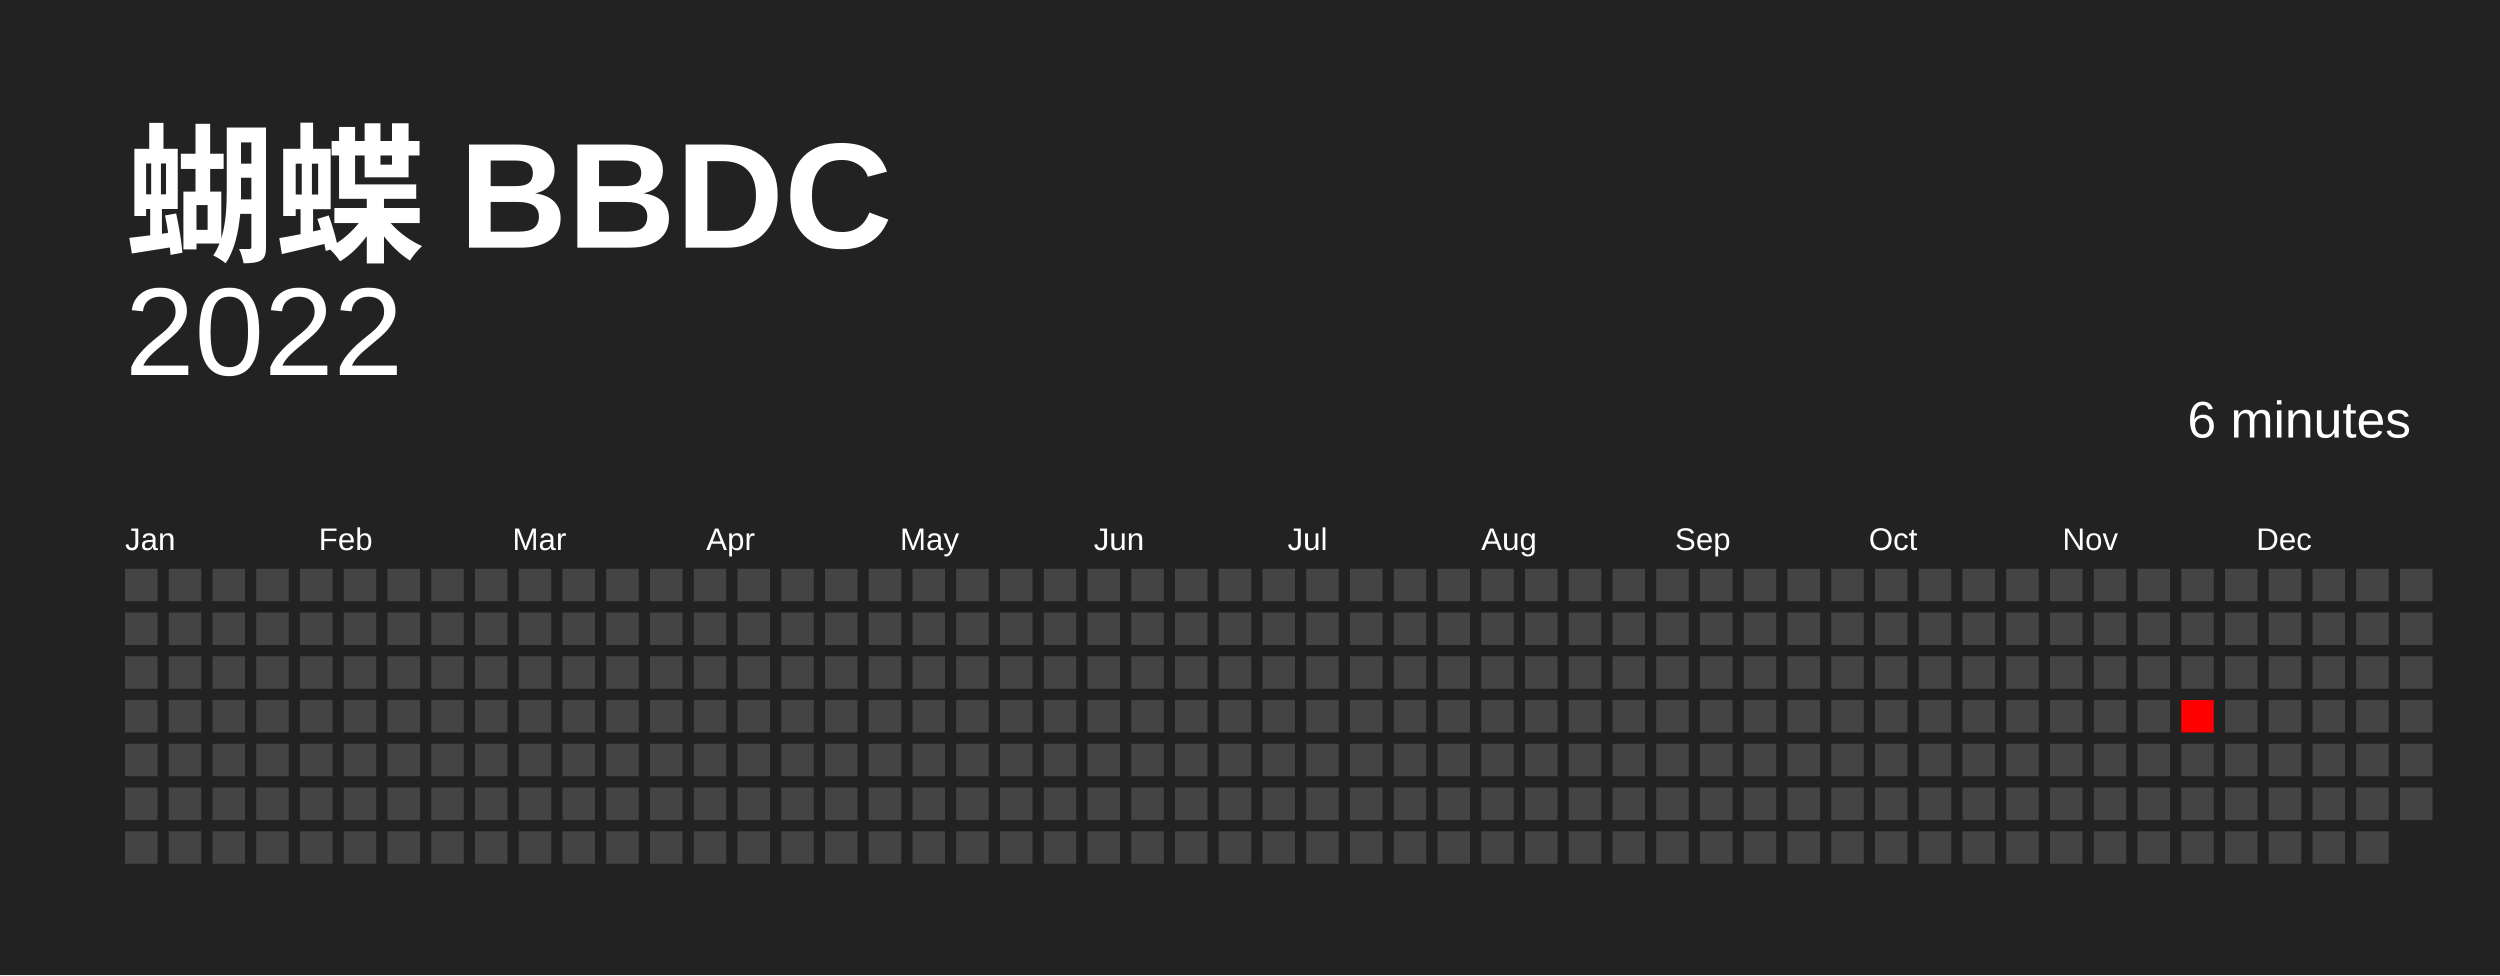
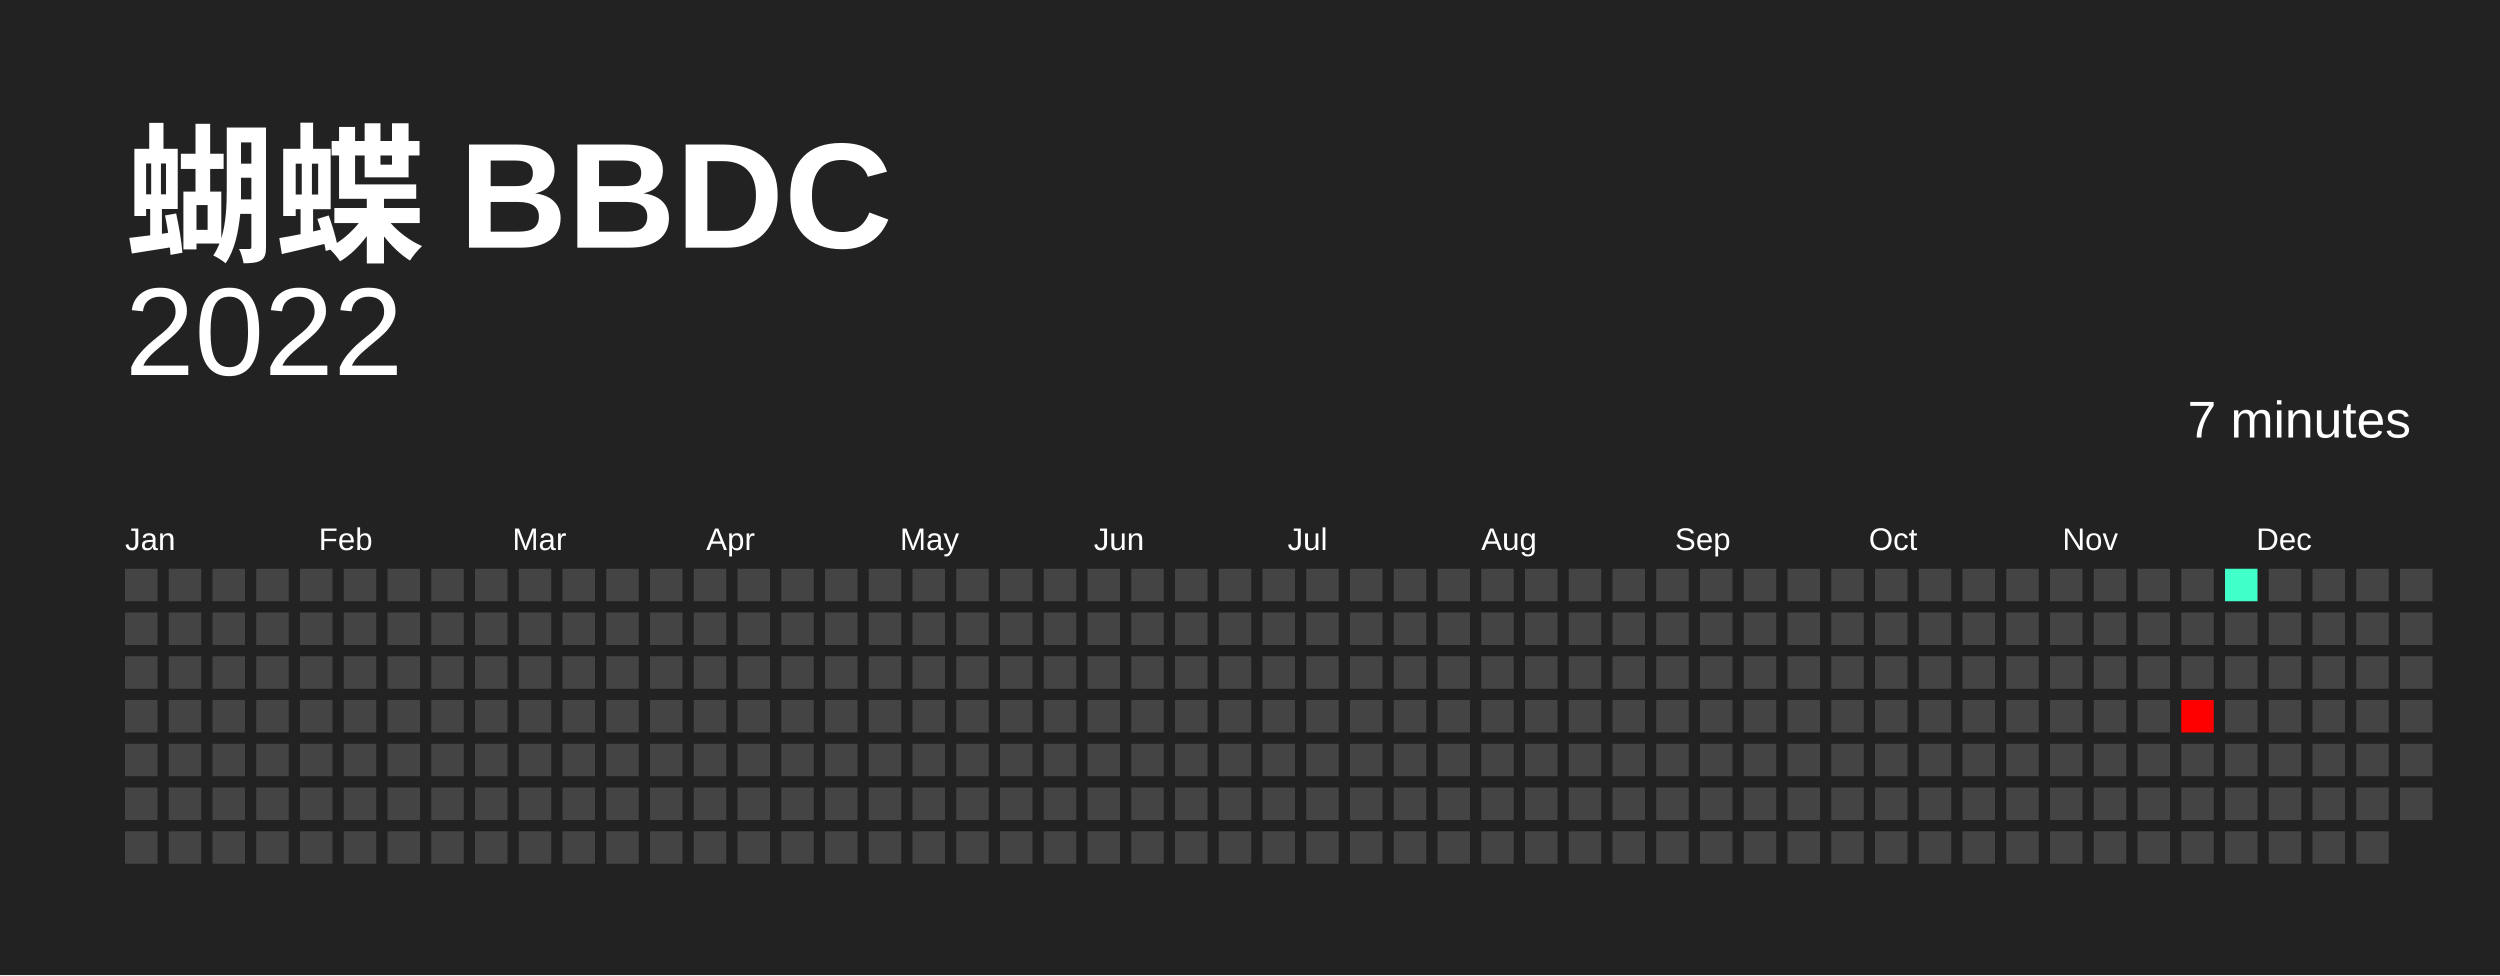
<svg xmlns="http://www.w3.org/2000/svg" baseProfile="full" height="78mm" version="1.1" viewBox="0,0,200,78" width="200mm">
  <defs />
  <rect fill="#222222" height="78" width="200" x="0" y="0" />
  <text fill="#FFFFFF" style="font-size:12px; font-family:Arial; font-weight:bold;" x="10" y="20">蝴蝶 BBDC</text>
  <text alignment-baseline="hanging" fill="#FFFFFF" style="font-size:10.0px; font-family:Arial;" x="10" y="30">2022</text>
-   <text alignment-baseline="hanging" fill="#FFFFFF" style="font-size:4.125px; font-family:Arial;" x="175" y="35">6 minutes</text>
+   <text alignment-baseline="hanging" fill="#FFFFFF" style="font-size:4.125px; font-family:Arial;" x="175" y="35">7 minutes</text>
  <text fill="#FFFFFF" style="font-size:2.5px; font-family:Arial" x="10.0" y="44">Jan</text>
  <text fill="#FFFFFF" style="font-size:2.5px; font-family:Arial" x="25.5" y="44">Feb</text>
  <text fill="#FFFFFF" style="font-size:2.5px; font-family:Arial" x="41.0" y="44">Mar</text>
  <text fill="#FFFFFF" style="font-size:2.5px; font-family:Arial" x="56.5" y="44">Apr</text>
  <text fill="#FFFFFF" style="font-size:2.5px; font-family:Arial" x="72.0" y="44">May</text>
  <text fill="#FFFFFF" style="font-size:2.5px; font-family:Arial" x="87.5" y="44">Jun</text>
  <text fill="#FFFFFF" style="font-size:2.5px; font-family:Arial" x="103.0" y="44">Jul</text>
  <text fill="#FFFFFF" style="font-size:2.5px; font-family:Arial" x="118.5" y="44">Aug</text>
  <text fill="#FFFFFF" style="font-size:2.5px; font-family:Arial" x="134.0" y="44">Sep</text>
  <text fill="#FFFFFF" style="font-size:2.5px; font-family:Arial" x="149.5" y="44">Oct</text>
  <text fill="#FFFFFF" style="font-size:2.5px; font-family:Arial" x="165.0" y="44">Nov</text>
  <text fill="#FFFFFF" style="font-size:2.5px; font-family:Arial" x="180.5" y="44">Dec</text>
  <rect fill="#444444" height="2.6" width="2.6" x="10.0" y="45.5" />
  <rect fill="#444444" height="2.6" width="2.6" x="10.0" y="49.0" />
  <rect fill="#444444" height="2.6" width="2.6" x="10.0" y="52.5" />
  <rect fill="#444444" height="2.6" width="2.6" x="10.0" y="56.0" />
  <rect fill="#444444" height="2.6" width="2.6" x="10.0" y="59.5" />
  <rect fill="#444444" height="2.6" width="2.6" x="10.0" y="63.0" />
  <rect fill="#444444" height="2.6" width="2.6" x="10.0" y="66.5" />
  <rect fill="#444444" height="2.6" width="2.6" x="13.5" y="45.5" />
  <rect fill="#444444" height="2.6" width="2.6" x="13.5" y="49.0" />
  <rect fill="#444444" height="2.6" width="2.6" x="13.5" y="52.5" />
  <rect fill="#444444" height="2.6" width="2.6" x="13.5" y="56.0" />
  <rect fill="#444444" height="2.6" width="2.6" x="13.5" y="59.5" />
  <rect fill="#444444" height="2.6" width="2.6" x="13.5" y="63.0" />
  <rect fill="#444444" height="2.6" width="2.6" x="13.5" y="66.5" />
  <rect fill="#444444" height="2.6" width="2.6" x="17.0" y="45.5" />
  <rect fill="#444444" height="2.6" width="2.6" x="17.0" y="49.0" />
  <rect fill="#444444" height="2.6" width="2.6" x="17.0" y="52.5" />
  <rect fill="#444444" height="2.6" width="2.6" x="17.0" y="56.0" />
  <rect fill="#444444" height="2.6" width="2.6" x="17.0" y="59.5" />
  <rect fill="#444444" height="2.6" width="2.6" x="17.0" y="63.0" />
  <rect fill="#444444" height="2.6" width="2.6" x="17.0" y="66.5" />
  <rect fill="#444444" height="2.6" width="2.6" x="20.5" y="45.5" />
  <rect fill="#444444" height="2.6" width="2.6" x="20.5" y="49.0" />
  <rect fill="#444444" height="2.6" width="2.6" x="20.5" y="52.5" />
  <rect fill="#444444" height="2.6" width="2.6" x="20.5" y="56.0" />
  <rect fill="#444444" height="2.6" width="2.6" x="20.5" y="59.5" />
  <rect fill="#444444" height="2.6" width="2.6" x="20.5" y="63.0" />
  <rect fill="#444444" height="2.6" width="2.6" x="20.5" y="66.5" />
  <rect fill="#444444" height="2.6" width="2.6" x="24.0" y="45.5" />
  <rect fill="#444444" height="2.6" width="2.6" x="24.0" y="49.0" />
  <rect fill="#444444" height="2.6" width="2.6" x="24.0" y="52.5" />
  <rect fill="#444444" height="2.6" width="2.6" x="24.0" y="56.0" />
  <rect fill="#444444" height="2.6" width="2.6" x="24.0" y="59.5" />
  <rect fill="#444444" height="2.6" width="2.6" x="24.0" y="63.0" />
  <rect fill="#444444" height="2.6" width="2.6" x="24.0" y="66.5" />
  <rect fill="#444444" height="2.6" width="2.6" x="27.5" y="45.5" />
  <rect fill="#444444" height="2.6" width="2.6" x="27.5" y="49.0" />
  <rect fill="#444444" height="2.6" width="2.6" x="27.5" y="52.5" />
  <rect fill="#444444" height="2.6" width="2.6" x="27.5" y="56.0" />
  <rect fill="#444444" height="2.6" width="2.6" x="27.5" y="59.5" />
  <rect fill="#444444" height="2.6" width="2.6" x="27.5" y="63.0" />
  <rect fill="#444444" height="2.6" width="2.6" x="27.5" y="66.5" />
  <rect fill="#444444" height="2.6" width="2.6" x="31.0" y="45.5" />
  <rect fill="#444444" height="2.6" width="2.6" x="31.0" y="49.0" />
  <rect fill="#444444" height="2.6" width="2.6" x="31.0" y="52.5" />
  <rect fill="#444444" height="2.6" width="2.6" x="31.0" y="56.0" />
  <rect fill="#444444" height="2.6" width="2.6" x="31.0" y="59.5" />
  <rect fill="#444444" height="2.6" width="2.6" x="31.0" y="63.0" />
  <rect fill="#444444" height="2.6" width="2.6" x="31.0" y="66.5" />
  <rect fill="#444444" height="2.6" width="2.6" x="34.5" y="45.5" />
  <rect fill="#444444" height="2.6" width="2.6" x="34.5" y="49.0" />
  <rect fill="#444444" height="2.6" width="2.6" x="34.5" y="52.5" />
  <rect fill="#444444" height="2.6" width="2.6" x="34.5" y="56.0" />
  <rect fill="#444444" height="2.6" width="2.6" x="34.5" y="59.5" />
  <rect fill="#444444" height="2.6" width="2.6" x="34.5" y="63.0" />
  <rect fill="#444444" height="2.6" width="2.6" x="34.5" y="66.5" />
  <rect fill="#444444" height="2.6" width="2.6" x="38.0" y="45.5" />
  <rect fill="#444444" height="2.6" width="2.6" x="38.0" y="49.0" />
  <rect fill="#444444" height="2.6" width="2.6" x="38.0" y="52.5" />
  <rect fill="#444444" height="2.6" width="2.6" x="38.0" y="56.0" />
  <rect fill="#444444" height="2.6" width="2.6" x="38.0" y="59.5" />
  <rect fill="#444444" height="2.6" width="2.6" x="38.0" y="63.0" />
  <rect fill="#444444" height="2.6" width="2.6" x="38.0" y="66.5" />
  <rect fill="#444444" height="2.6" width="2.6" x="41.5" y="45.5" />
  <rect fill="#444444" height="2.6" width="2.6" x="41.5" y="49.0" />
  <rect fill="#444444" height="2.6" width="2.6" x="41.5" y="52.5" />
  <rect fill="#444444" height="2.6" width="2.6" x="41.5" y="56.0" />
  <rect fill="#444444" height="2.6" width="2.6" x="41.5" y="59.5" />
  <rect fill="#444444" height="2.6" width="2.6" x="41.5" y="63.0" />
  <rect fill="#444444" height="2.6" width="2.6" x="41.5" y="66.5" />
  <rect fill="#444444" height="2.6" width="2.6" x="45.0" y="45.5" />
  <rect fill="#444444" height="2.6" width="2.6" x="45.0" y="49.0" />
  <rect fill="#444444" height="2.6" width="2.6" x="45.0" y="52.5" />
  <rect fill="#444444" height="2.6" width="2.6" x="45.0" y="56.0" />
  <rect fill="#444444" height="2.6" width="2.6" x="45.0" y="59.5" />
  <rect fill="#444444" height="2.6" width="2.6" x="45.0" y="63.0" />
  <rect fill="#444444" height="2.6" width="2.6" x="45.0" y="66.5" />
  <rect fill="#444444" height="2.6" width="2.6" x="48.5" y="45.5" />
  <rect fill="#444444" height="2.6" width="2.6" x="48.5" y="49.0" />
  <rect fill="#444444" height="2.6" width="2.6" x="48.5" y="52.5" />
  <rect fill="#444444" height="2.6" width="2.6" x="48.5" y="56.0" />
  <rect fill="#444444" height="2.6" width="2.6" x="48.5" y="59.5" />
  <rect fill="#444444" height="2.6" width="2.6" x="48.5" y="63.0" />
  <rect fill="#444444" height="2.6" width="2.6" x="48.5" y="66.5" />
  <rect fill="#444444" height="2.6" width="2.6" x="52.0" y="45.5" />
  <rect fill="#444444" height="2.6" width="2.6" x="52.0" y="49.0" />
  <rect fill="#444444" height="2.6" width="2.6" x="52.0" y="52.5" />
  <rect fill="#444444" height="2.6" width="2.6" x="52.0" y="56.0" />
  <rect fill="#444444" height="2.6" width="2.6" x="52.0" y="59.5" />
  <rect fill="#444444" height="2.6" width="2.6" x="52.0" y="63.0" />
  <rect fill="#444444" height="2.6" width="2.6" x="52.0" y="66.5" />
  <rect fill="#444444" height="2.6" width="2.6" x="55.5" y="45.5" />
  <rect fill="#444444" height="2.6" width="2.6" x="55.5" y="49.0" />
  <rect fill="#444444" height="2.6" width="2.6" x="55.5" y="52.5" />
  <rect fill="#444444" height="2.6" width="2.6" x="55.5" y="56.0" />
  <rect fill="#444444" height="2.6" width="2.6" x="55.5" y="59.5" />
  <rect fill="#444444" height="2.6" width="2.6" x="55.5" y="63.0" />
  <rect fill="#444444" height="2.6" width="2.6" x="55.5" y="66.5" />
  <rect fill="#444444" height="2.6" width="2.6" x="59.0" y="45.5" />
  <rect fill="#444444" height="2.6" width="2.6" x="59.0" y="49.0" />
  <rect fill="#444444" height="2.6" width="2.6" x="59.0" y="52.5" />
  <rect fill="#444444" height="2.6" width="2.6" x="59.0" y="56.0" />
  <rect fill="#444444" height="2.6" width="2.6" x="59.0" y="59.5" />
  <rect fill="#444444" height="2.6" width="2.6" x="59.0" y="63.0" />
  <rect fill="#444444" height="2.6" width="2.6" x="59.0" y="66.5" />
  <rect fill="#444444" height="2.6" width="2.6" x="62.5" y="45.5" />
  <rect fill="#444444" height="2.6" width="2.6" x="62.5" y="49.0" />
  <rect fill="#444444" height="2.6" width="2.6" x="62.5" y="52.5" />
  <rect fill="#444444" height="2.6" width="2.6" x="62.5" y="56.0" />
  <rect fill="#444444" height="2.6" width="2.6" x="62.5" y="59.5" />
  <rect fill="#444444" height="2.6" width="2.6" x="62.5" y="63.0" />
  <rect fill="#444444" height="2.6" width="2.6" x="62.5" y="66.5" />
  <rect fill="#444444" height="2.6" width="2.6" x="66.0" y="45.5" />
  <rect fill="#444444" height="2.6" width="2.6" x="66.0" y="49.0" />
  <rect fill="#444444" height="2.6" width="2.6" x="66.0" y="52.5" />
  <rect fill="#444444" height="2.6" width="2.6" x="66.0" y="56.0" />
  <rect fill="#444444" height="2.6" width="2.6" x="66.0" y="59.5" />
  <rect fill="#444444" height="2.6" width="2.6" x="66.0" y="63.0" />
  <rect fill="#444444" height="2.6" width="2.6" x="66.0" y="66.5" />
  <rect fill="#444444" height="2.6" width="2.6" x="69.5" y="45.5" />
  <rect fill="#444444" height="2.6" width="2.6" x="69.5" y="49.0" />
  <rect fill="#444444" height="2.6" width="2.6" x="69.5" y="52.5" />
  <rect fill="#444444" height="2.6" width="2.6" x="69.5" y="56.0" />
  <rect fill="#444444" height="2.6" width="2.6" x="69.5" y="59.5" />
  <rect fill="#444444" height="2.6" width="2.6" x="69.5" y="63.0" />
  <rect fill="#444444" height="2.6" width="2.6" x="69.5" y="66.5" />
  <rect fill="#444444" height="2.6" width="2.6" x="73.0" y="45.5" />
  <rect fill="#444444" height="2.6" width="2.6" x="73.0" y="49.0" />
  <rect fill="#444444" height="2.6" width="2.6" x="73.0" y="52.5" />
  <rect fill="#444444" height="2.6" width="2.6" x="73.0" y="56.0" />
  <rect fill="#444444" height="2.6" width="2.6" x="73.0" y="59.5" />
  <rect fill="#444444" height="2.6" width="2.6" x="73.0" y="63.0" />
  <rect fill="#444444" height="2.6" width="2.6" x="73.0" y="66.5" />
  <rect fill="#444444" height="2.6" width="2.6" x="76.5" y="45.5" />
  <rect fill="#444444" height="2.6" width="2.6" x="76.5" y="49.0" />
  <rect fill="#444444" height="2.6" width="2.6" x="76.5" y="52.5" />
  <rect fill="#444444" height="2.6" width="2.6" x="76.5" y="56.0" />
  <rect fill="#444444" height="2.6" width="2.6" x="76.5" y="59.5" />
  <rect fill="#444444" height="2.6" width="2.6" x="76.5" y="63.0" />
  <rect fill="#444444" height="2.6" width="2.6" x="76.5" y="66.5" />
  <rect fill="#444444" height="2.6" width="2.6" x="80.0" y="45.5" />
  <rect fill="#444444" height="2.6" width="2.6" x="80.0" y="49.0" />
  <rect fill="#444444" height="2.6" width="2.6" x="80.0" y="52.5" />
  <rect fill="#444444" height="2.6" width="2.6" x="80.0" y="56.0" />
  <rect fill="#444444" height="2.6" width="2.6" x="80.0" y="59.5" />
  <rect fill="#444444" height="2.6" width="2.6" x="80.0" y="63.0" />
  <rect fill="#444444" height="2.6" width="2.6" x="80.0" y="66.5" />
  <rect fill="#444444" height="2.6" width="2.6" x="83.5" y="45.5" />
  <rect fill="#444444" height="2.6" width="2.6" x="83.5" y="49.0" />
  <rect fill="#444444" height="2.6" width="2.6" x="83.5" y="52.5" />
  <rect fill="#444444" height="2.6" width="2.6" x="83.5" y="56.0" />
  <rect fill="#444444" height="2.6" width="2.6" x="83.5" y="59.5" />
  <rect fill="#444444" height="2.6" width="2.6" x="83.5" y="63.0" />
  <rect fill="#444444" height="2.6" width="2.6" x="83.5" y="66.5" />
  <rect fill="#444444" height="2.6" width="2.6" x="87.0" y="45.5" />
  <rect fill="#444444" height="2.6" width="2.6" x="87.0" y="49.0" />
  <rect fill="#444444" height="2.6" width="2.6" x="87.0" y="52.5" />
  <rect fill="#444444" height="2.6" width="2.6" x="87.0" y="56.0" />
  <rect fill="#444444" height="2.6" width="2.6" x="87.0" y="59.5" />
  <rect fill="#444444" height="2.6" width="2.6" x="87.0" y="63.0" />
  <rect fill="#444444" height="2.6" width="2.6" x="87.0" y="66.5" />
  <rect fill="#444444" height="2.6" width="2.6" x="90.5" y="45.5" />
  <rect fill="#444444" height="2.6" width="2.6" x="90.5" y="49.0" />
  <rect fill="#444444" height="2.6" width="2.6" x="90.5" y="52.5" />
  <rect fill="#444444" height="2.6" width="2.6" x="90.5" y="56.0" />
  <rect fill="#444444" height="2.6" width="2.6" x="90.5" y="59.5" />
  <rect fill="#444444" height="2.6" width="2.6" x="90.5" y="63.0" />
  <rect fill="#444444" height="2.6" width="2.6" x="90.5" y="66.5" />
  <rect fill="#444444" height="2.6" width="2.6" x="94.0" y="45.5" />
  <rect fill="#444444" height="2.6" width="2.6" x="94.0" y="49.0" />
  <rect fill="#444444" height="2.6" width="2.6" x="94.0" y="52.5" />
  <rect fill="#444444" height="2.6" width="2.6" x="94.0" y="56.0" />
  <rect fill="#444444" height="2.6" width="2.6" x="94.0" y="59.5" />
  <rect fill="#444444" height="2.6" width="2.6" x="94.0" y="63.0" />
  <rect fill="#444444" height="2.6" width="2.6" x="94.0" y="66.5" />
  <rect fill="#444444" height="2.6" width="2.6" x="97.5" y="45.5" />
  <rect fill="#444444" height="2.6" width="2.6" x="97.5" y="49.0" />
  <rect fill="#444444" height="2.6" width="2.6" x="97.5" y="52.5" />
  <rect fill="#444444" height="2.6" width="2.6" x="97.5" y="56.0" />
  <rect fill="#444444" height="2.6" width="2.6" x="97.5" y="59.5" />
  <rect fill="#444444" height="2.6" width="2.6" x="97.5" y="63.0" />
  <rect fill="#444444" height="2.6" width="2.6" x="97.5" y="66.5" />
  <rect fill="#444444" height="2.6" width="2.6" x="101.0" y="45.5" />
  <rect fill="#444444" height="2.6" width="2.6" x="101.0" y="49.0" />
  <rect fill="#444444" height="2.6" width="2.6" x="101.0" y="52.5" />
  <rect fill="#444444" height="2.6" width="2.6" x="101.0" y="56.0" />
  <rect fill="#444444" height="2.6" width="2.6" x="101.0" y="59.5" />
  <rect fill="#444444" height="2.6" width="2.6" x="101.0" y="63.0" />
  <rect fill="#444444" height="2.6" width="2.6" x="101.0" y="66.5" />
  <rect fill="#444444" height="2.6" width="2.6" x="104.5" y="45.5" />
  <rect fill="#444444" height="2.6" width="2.6" x="104.5" y="49.0" />
  <rect fill="#444444" height="2.6" width="2.6" x="104.5" y="52.5" />
  <rect fill="#444444" height="2.6" width="2.6" x="104.5" y="56.0" />
  <rect fill="#444444" height="2.6" width="2.6" x="104.5" y="59.5" />
  <rect fill="#444444" height="2.6" width="2.6" x="104.5" y="63.0" />
  <rect fill="#444444" height="2.6" width="2.6" x="104.5" y="66.5" />
  <rect fill="#444444" height="2.6" width="2.6" x="108.0" y="45.5" />
  <rect fill="#444444" height="2.6" width="2.6" x="108.0" y="49.0" />
  <rect fill="#444444" height="2.6" width="2.6" x="108.0" y="52.5" />
  <rect fill="#444444" height="2.6" width="2.6" x="108.0" y="56.0" />
  <rect fill="#444444" height="2.6" width="2.6" x="108.0" y="59.5" />
  <rect fill="#444444" height="2.6" width="2.6" x="108.0" y="63.0" />
  <rect fill="#444444" height="2.6" width="2.6" x="108.0" y="66.5" />
  <rect fill="#444444" height="2.6" width="2.6" x="111.5" y="45.5" />
  <rect fill="#444444" height="2.6" width="2.6" x="111.5" y="49.0" />
  <rect fill="#444444" height="2.6" width="2.6" x="111.5" y="52.5" />
  <rect fill="#444444" height="2.6" width="2.6" x="111.5" y="56.0" />
  <rect fill="#444444" height="2.6" width="2.6" x="111.5" y="59.5" />
  <rect fill="#444444" height="2.6" width="2.6" x="111.5" y="63.0" />
  <rect fill="#444444" height="2.6" width="2.6" x="111.5" y="66.5" />
  <rect fill="#444444" height="2.6" width="2.6" x="115.0" y="45.5" />
  <rect fill="#444444" height="2.6" width="2.6" x="115.0" y="49.0" />
  <rect fill="#444444" height="2.6" width="2.6" x="115.0" y="52.5" />
  <rect fill="#444444" height="2.6" width="2.6" x="115.0" y="56.0" />
  <rect fill="#444444" height="2.6" width="2.6" x="115.0" y="59.5" />
  <rect fill="#444444" height="2.6" width="2.6" x="115.0" y="63.0" />
  <rect fill="#444444" height="2.6" width="2.6" x="115.0" y="66.5" />
  <rect fill="#444444" height="2.6" width="2.6" x="118.5" y="45.5" />
  <rect fill="#444444" height="2.6" width="2.6" x="118.5" y="49.0" />
  <rect fill="#444444" height="2.6" width="2.6" x="118.5" y="52.5" />
  <rect fill="#444444" height="2.6" width="2.6" x="118.5" y="56.0" />
  <rect fill="#444444" height="2.6" width="2.6" x="118.5" y="59.5" />
  <rect fill="#444444" height="2.6" width="2.6" x="118.5" y="63.0" />
  <rect fill="#444444" height="2.6" width="2.6" x="118.5" y="66.5" />
  <rect fill="#444444" height="2.6" width="2.6" x="122.0" y="45.5" />
  <rect fill="#444444" height="2.6" width="2.6" x="122.0" y="49.0" />
  <rect fill="#444444" height="2.6" width="2.6" x="122.0" y="52.5" />
  <rect fill="#444444" height="2.6" width="2.6" x="122.0" y="56.0" />
  <rect fill="#444444" height="2.6" width="2.6" x="122.0" y="59.5" />
  <rect fill="#444444" height="2.6" width="2.6" x="122.0" y="63.0" />
  <rect fill="#444444" height="2.6" width="2.6" x="122.0" y="66.5" />
  <rect fill="#444444" height="2.6" width="2.6" x="125.5" y="45.5" />
  <rect fill="#444444" height="2.6" width="2.6" x="125.5" y="49.0" />
  <rect fill="#444444" height="2.6" width="2.6" x="125.5" y="52.5" />
  <rect fill="#444444" height="2.6" width="2.6" x="125.5" y="56.0" />
  <rect fill="#444444" height="2.6" width="2.6" x="125.5" y="59.5" />
  <rect fill="#444444" height="2.6" width="2.6" x="125.5" y="63.0" />
  <rect fill="#444444" height="2.6" width="2.6" x="125.5" y="66.5" />
  <rect fill="#444444" height="2.6" width="2.6" x="129.0" y="45.5" />
  <rect fill="#444444" height="2.6" width="2.6" x="129.0" y="49.0" />
  <rect fill="#444444" height="2.6" width="2.6" x="129.0" y="52.5" />
  <rect fill="#444444" height="2.6" width="2.6" x="129.0" y="56.0" />
  <rect fill="#444444" height="2.6" width="2.6" x="129.0" y="59.5" />
  <rect fill="#444444" height="2.6" width="2.6" x="129.0" y="63.0" />
  <rect fill="#444444" height="2.6" width="2.6" x="129.0" y="66.5" />
  <rect fill="#444444" height="2.6" width="2.6" x="132.5" y="45.5" />
  <rect fill="#444444" height="2.6" width="2.6" x="132.5" y="49.0" />
  <rect fill="#444444" height="2.6" width="2.6" x="132.5" y="52.5" />
  <rect fill="#444444" height="2.6" width="2.6" x="132.5" y="56.0" />
  <rect fill="#444444" height="2.6" width="2.6" x="132.5" y="59.5" />
  <rect fill="#444444" height="2.6" width="2.6" x="132.5" y="63.0" />
  <rect fill="#444444" height="2.6" width="2.6" x="132.5" y="66.5" />
  <rect fill="#444444" height="2.6" width="2.6" x="136.0" y="45.5" />
  <rect fill="#444444" height="2.6" width="2.6" x="136.0" y="49.0" />
  <rect fill="#444444" height="2.6" width="2.6" x="136.0" y="52.5" />
  <rect fill="#444444" height="2.6" width="2.6" x="136.0" y="56.0" />
  <rect fill="#444444" height="2.6" width="2.6" x="136.0" y="59.5" />
  <rect fill="#444444" height="2.6" width="2.6" x="136.0" y="63.0" />
  <rect fill="#444444" height="2.6" width="2.6" x="136.0" y="66.5" />
  <rect fill="#444444" height="2.6" width="2.6" x="139.5" y="45.5" />
  <rect fill="#444444" height="2.6" width="2.6" x="139.5" y="49.0" />
  <rect fill="#444444" height="2.6" width="2.6" x="139.5" y="52.5" />
  <rect fill="#444444" height="2.6" width="2.6" x="139.5" y="56.0" />
  <rect fill="#444444" height="2.6" width="2.6" x="139.5" y="59.5" />
  <rect fill="#444444" height="2.6" width="2.6" x="139.5" y="63.0" />
  <rect fill="#444444" height="2.6" width="2.6" x="139.5" y="66.5" />
  <rect fill="#444444" height="2.6" width="2.6" x="143.0" y="45.5" />
  <rect fill="#444444" height="2.6" width="2.6" x="143.0" y="49.0" />
  <rect fill="#444444" height="2.6" width="2.6" x="143.0" y="52.5" />
  <rect fill="#444444" height="2.6" width="2.6" x="143.0" y="56.0" />
  <rect fill="#444444" height="2.6" width="2.6" x="143.0" y="59.5" />
  <rect fill="#444444" height="2.6" width="2.6" x="143.0" y="63.0" />
  <rect fill="#444444" height="2.6" width="2.6" x="143.0" y="66.5" />
  <rect fill="#444444" height="2.6" width="2.6" x="146.5" y="45.5" />
  <rect fill="#444444" height="2.6" width="2.6" x="146.5" y="49.0" />
  <rect fill="#444444" height="2.6" width="2.6" x="146.5" y="52.5" />
  <rect fill="#444444" height="2.6" width="2.6" x="146.5" y="56.0" />
  <rect fill="#444444" height="2.6" width="2.6" x="146.5" y="59.5" />
  <rect fill="#444444" height="2.6" width="2.6" x="146.5" y="63.0" />
  <rect fill="#444444" height="2.6" width="2.6" x="146.5" y="66.5" />
  <rect fill="#444444" height="2.6" width="2.6" x="150.0" y="45.5" />
  <rect fill="#444444" height="2.6" width="2.6" x="150.0" y="49.0" />
  <rect fill="#444444" height="2.6" width="2.6" x="150.0" y="52.5" />
  <rect fill="#444444" height="2.6" width="2.6" x="150.0" y="56.0" />
  <rect fill="#444444" height="2.6" width="2.6" x="150.0" y="59.5" />
  <rect fill="#444444" height="2.6" width="2.6" x="150.0" y="63.0" />
  <rect fill="#444444" height="2.6" width="2.6" x="150.0" y="66.5" />
  <rect fill="#444444" height="2.6" width="2.6" x="153.5" y="45.5" />
  <rect fill="#444444" height="2.6" width="2.6" x="153.5" y="49.0" />
  <rect fill="#444444" height="2.6" width="2.6" x="153.5" y="52.5" />
  <rect fill="#444444" height="2.6" width="2.6" x="153.5" y="56.0" />
  <rect fill="#444444" height="2.6" width="2.6" x="153.5" y="59.5" />
  <rect fill="#444444" height="2.6" width="2.6" x="153.5" y="63.0" />
  <rect fill="#444444" height="2.6" width="2.6" x="153.5" y="66.5" />
  <rect fill="#444444" height="2.6" width="2.6" x="157.0" y="45.5" />
  <rect fill="#444444" height="2.6" width="2.6" x="157.0" y="49.0" />
  <rect fill="#444444" height="2.6" width="2.6" x="157.0" y="52.5" />
  <rect fill="#444444" height="2.6" width="2.6" x="157.0" y="56.0" />
  <rect fill="#444444" height="2.6" width="2.6" x="157.0" y="59.5" />
  <rect fill="#444444" height="2.6" width="2.6" x="157.0" y="63.0" />
  <rect fill="#444444" height="2.6" width="2.6" x="157.0" y="66.5" />
  <rect fill="#444444" height="2.6" width="2.6" x="160.5" y="45.5" />
  <rect fill="#444444" height="2.6" width="2.6" x="160.5" y="49.0" />
  <rect fill="#444444" height="2.6" width="2.6" x="160.5" y="52.5" />
  <rect fill="#444444" height="2.6" width="2.6" x="160.5" y="56.0" />
  <rect fill="#444444" height="2.6" width="2.6" x="160.5" y="59.5" />
  <rect fill="#444444" height="2.6" width="2.6" x="160.5" y="63.0" />
  <rect fill="#444444" height="2.6" width="2.6" x="160.5" y="66.5" />
  <rect fill="#444444" height="2.6" width="2.6" x="164.0" y="45.5" />
  <rect fill="#444444" height="2.6" width="2.6" x="164.0" y="49.0" />
  <rect fill="#444444" height="2.6" width="2.6" x="164.0" y="52.5" />
  <rect fill="#444444" height="2.6" width="2.6" x="164.0" y="56.0" />
  <rect fill="#444444" height="2.6" width="2.6" x="164.0" y="59.5" />
  <rect fill="#444444" height="2.6" width="2.6" x="164.0" y="63.0" />
  <rect fill="#444444" height="2.6" width="2.6" x="164.0" y="66.5" />
  <rect fill="#444444" height="2.6" width="2.6" x="167.5" y="45.5" />
  <rect fill="#444444" height="2.6" width="2.6" x="167.5" y="49.0" />
  <rect fill="#444444" height="2.6" width="2.6" x="167.5" y="52.5" />
  <rect fill="#444444" height="2.6" width="2.6" x="167.5" y="56.0" />
  <rect fill="#444444" height="2.6" width="2.6" x="167.5" y="59.5" />
  <rect fill="#444444" height="2.6" width="2.6" x="167.5" y="63.0" />
  <rect fill="#444444" height="2.6" width="2.6" x="167.5" y="66.5" />
  <rect fill="#444444" height="2.6" width="2.6" x="171.0" y="45.5" />
  <rect fill="#444444" height="2.6" width="2.6" x="171.0" y="49.0" />
  <rect fill="#444444" height="2.6" width="2.6" x="171.0" y="52.5" />
  <rect fill="#444444" height="2.6" width="2.6" x="171.0" y="56.0" />
  <rect fill="#444444" height="2.6" width="2.6" x="171.0" y="59.5" />
  <rect fill="#444444" height="2.6" width="2.6" x="171.0" y="63.0" />
  <rect fill="#444444" height="2.6" width="2.6" x="171.0" y="66.5" />
  <rect fill="#444444" height="2.6" width="2.6" x="174.5" y="45.5" />
  <rect fill="#444444" height="2.6" width="2.6" x="174.5" y="49.0" />
  <rect fill="#444444" height="2.6" width="2.6" x="174.5" y="52.5" />
-   <rect fill="#ff0000" height="2.6" width="2.6" x="174.5" y="56.0" />
+   <rect fill="red" height="2.6" width="2.6" x="174.5" y="56.0" />
  <rect fill="#444444" height="2.6" width="2.6" x="174.5" y="59.5" />
  <rect fill="#444444" height="2.6" width="2.6" x="174.5" y="63.0" />
  <rect fill="#444444" height="2.6" width="2.6" x="174.5" y="66.5" />
-   <rect fill="#444444" height="2.6" width="2.6" x="178.0" y="45.5" />
+   <rect fill="#40ffc8" height="2.6" width="2.6" x="178.0" y="45.5" />
  <rect fill="#444444" height="2.6" width="2.6" x="178.0" y="49.0" />
  <rect fill="#444444" height="2.6" width="2.6" x="178.0" y="52.5" />
  <rect fill="#444444" height="2.6" width="2.6" x="178.0" y="56.0" />
  <rect fill="#444444" height="2.6" width="2.6" x="178.0" y="59.5" />
  <rect fill="#444444" height="2.6" width="2.6" x="178.0" y="63.0" />
  <rect fill="#444444" height="2.6" width="2.6" x="178.0" y="66.5" />
  <rect fill="#444444" height="2.6" width="2.6" x="181.5" y="45.5" />
  <rect fill="#444444" height="2.6" width="2.6" x="181.5" y="49.0" />
  <rect fill="#444444" height="2.6" width="2.6" x="181.5" y="52.5" />
  <rect fill="#444444" height="2.6" width="2.6" x="181.5" y="56.0" />
  <rect fill="#444444" height="2.6" width="2.6" x="181.5" y="59.5" />
  <rect fill="#444444" height="2.6" width="2.6" x="181.5" y="63.0" />
  <rect fill="#444444" height="2.6" width="2.6" x="181.5" y="66.5" />
  <rect fill="#444444" height="2.6" width="2.6" x="185.0" y="45.5" />
  <rect fill="#444444" height="2.6" width="2.6" x="185.0" y="49.0" />
  <rect fill="#444444" height="2.6" width="2.6" x="185.0" y="52.5" />
  <rect fill="#444444" height="2.6" width="2.6" x="185.0" y="56.0" />
  <rect fill="#444444" height="2.6" width="2.6" x="185.0" y="59.5" />
  <rect fill="#444444" height="2.6" width="2.6" x="185.0" y="63.0" />
  <rect fill="#444444" height="2.6" width="2.6" x="185.0" y="66.5" />
  <rect fill="#444444" height="2.6" width="2.6" x="188.5" y="45.5" />
  <rect fill="#444444" height="2.6" width="2.6" x="188.5" y="49.0" />
  <rect fill="#444444" height="2.6" width="2.6" x="188.5" y="52.5" />
  <rect fill="#444444" height="2.6" width="2.6" x="188.5" y="56.0" />
  <rect fill="#444444" height="2.6" width="2.6" x="188.5" y="59.5" />
  <rect fill="#444444" height="2.6" width="2.6" x="188.5" y="63.0" />
  <rect fill="#444444" height="2.6" width="2.6" x="188.5" y="66.5" />
  <rect fill="#444444" height="2.6" width="2.6" x="192.0" y="45.5" />
  <rect fill="#444444" height="2.6" width="2.6" x="192.0" y="49.0" />
  <rect fill="#444444" height="2.6" width="2.6" x="192.0" y="52.5" />
  <rect fill="#444444" height="2.6" width="2.6" x="192.0" y="56.0" />
  <rect fill="#444444" height="2.6" width="2.6" x="192.0" y="59.5" />
  <rect fill="#444444" height="2.6" width="2.6" x="192.0" y="63.0" />
</svg>
